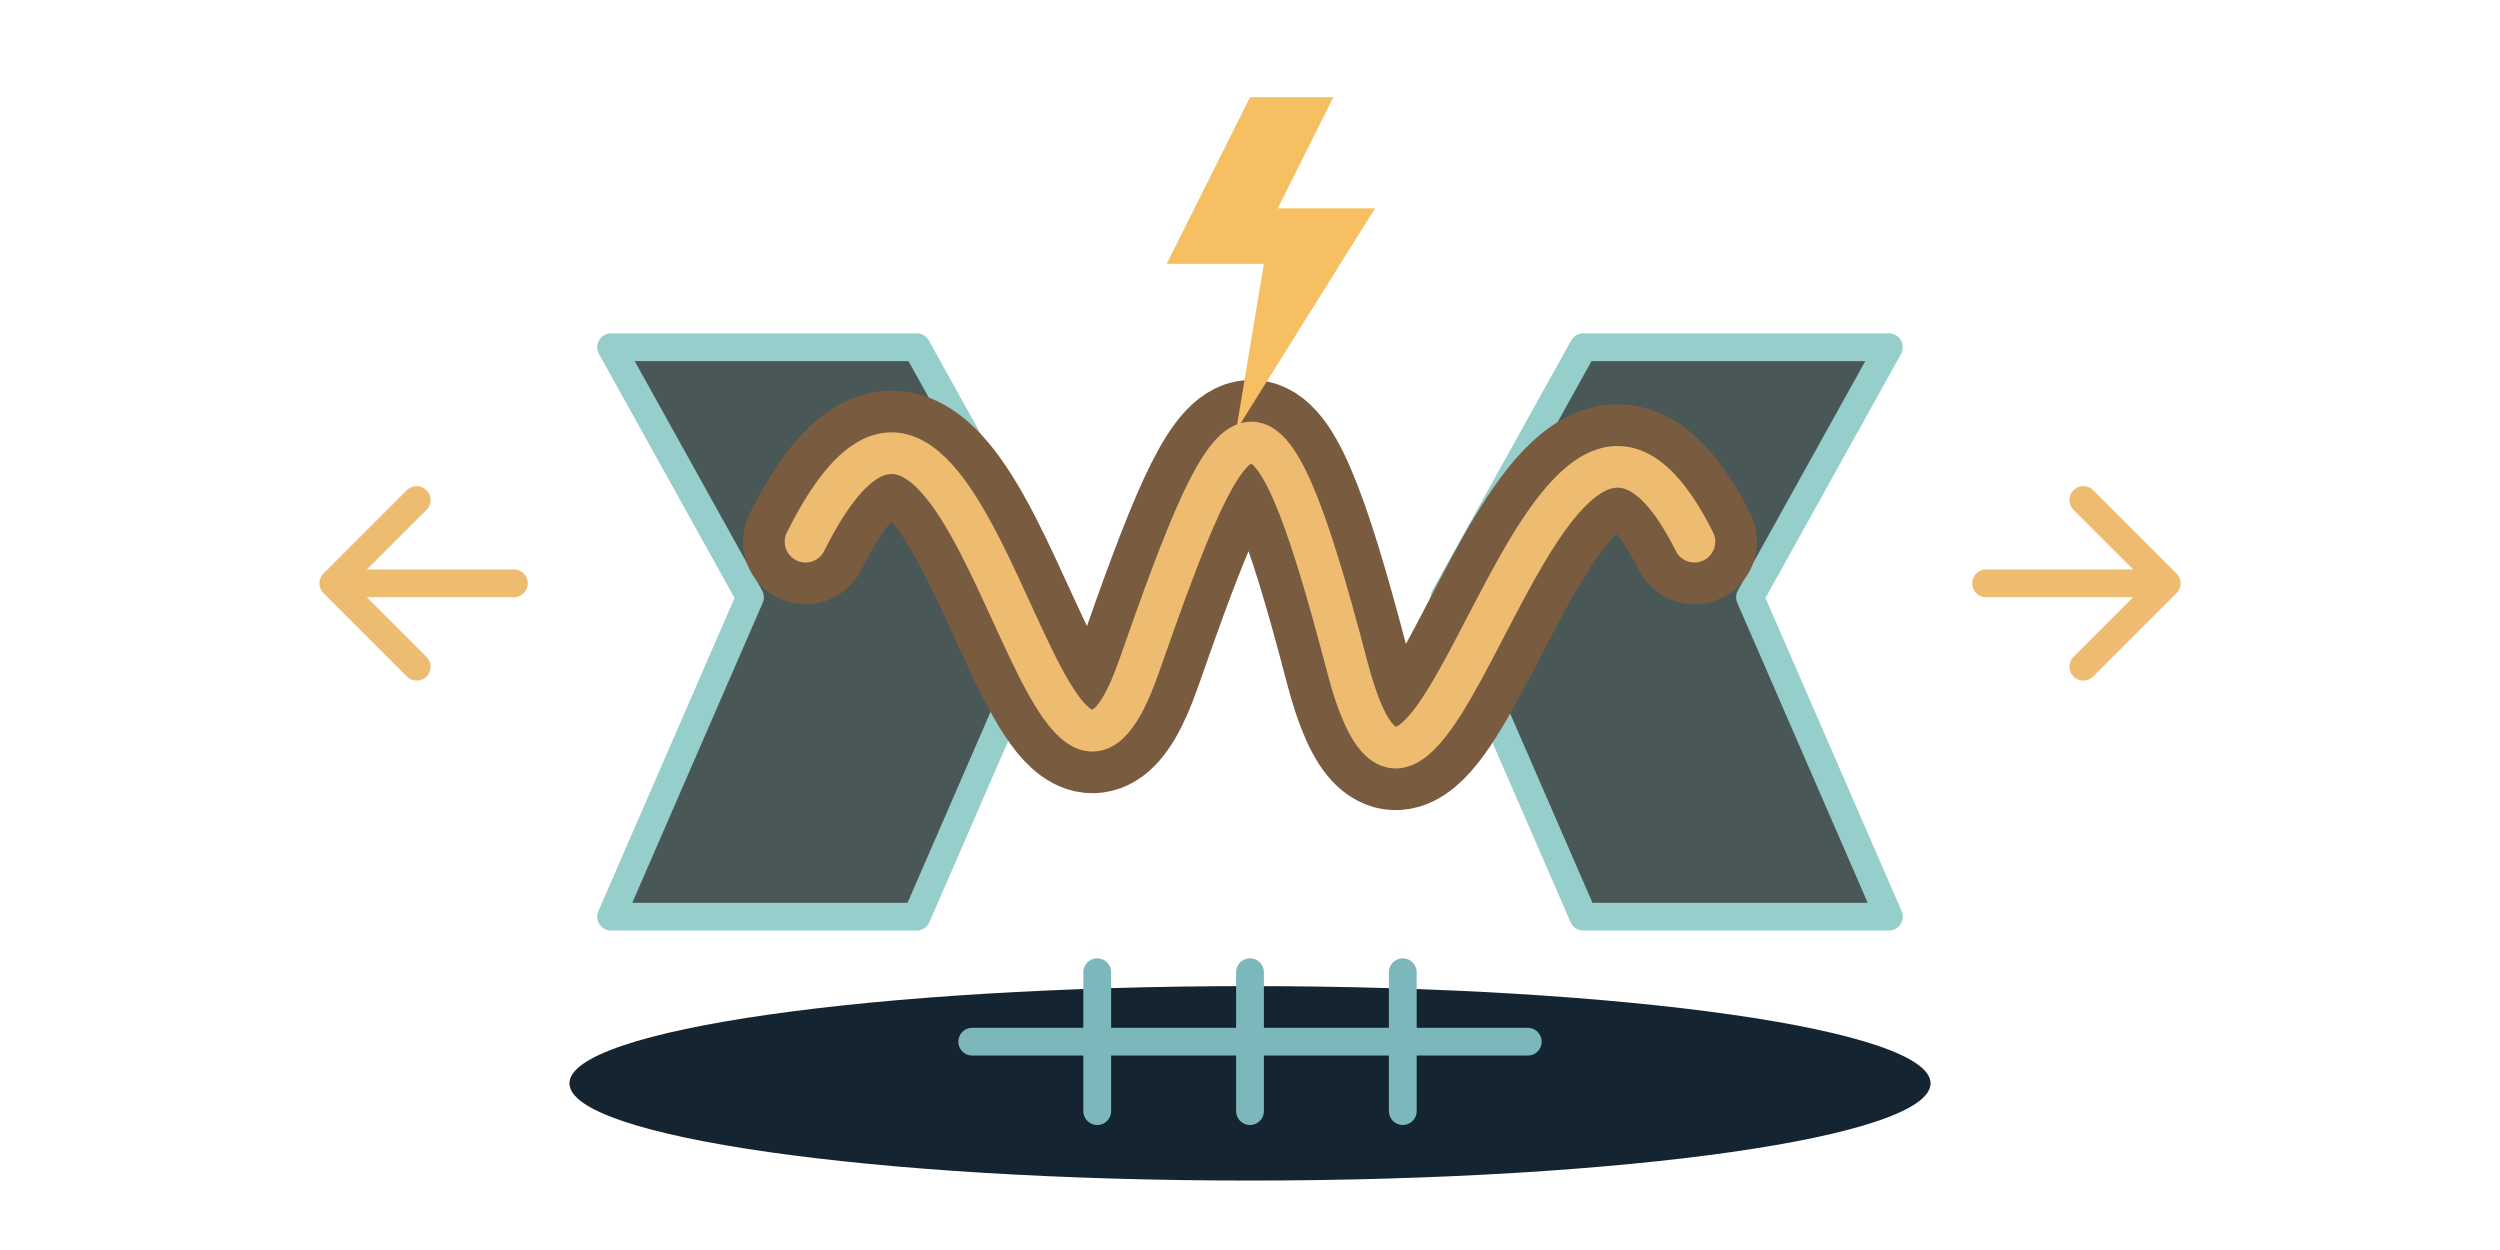
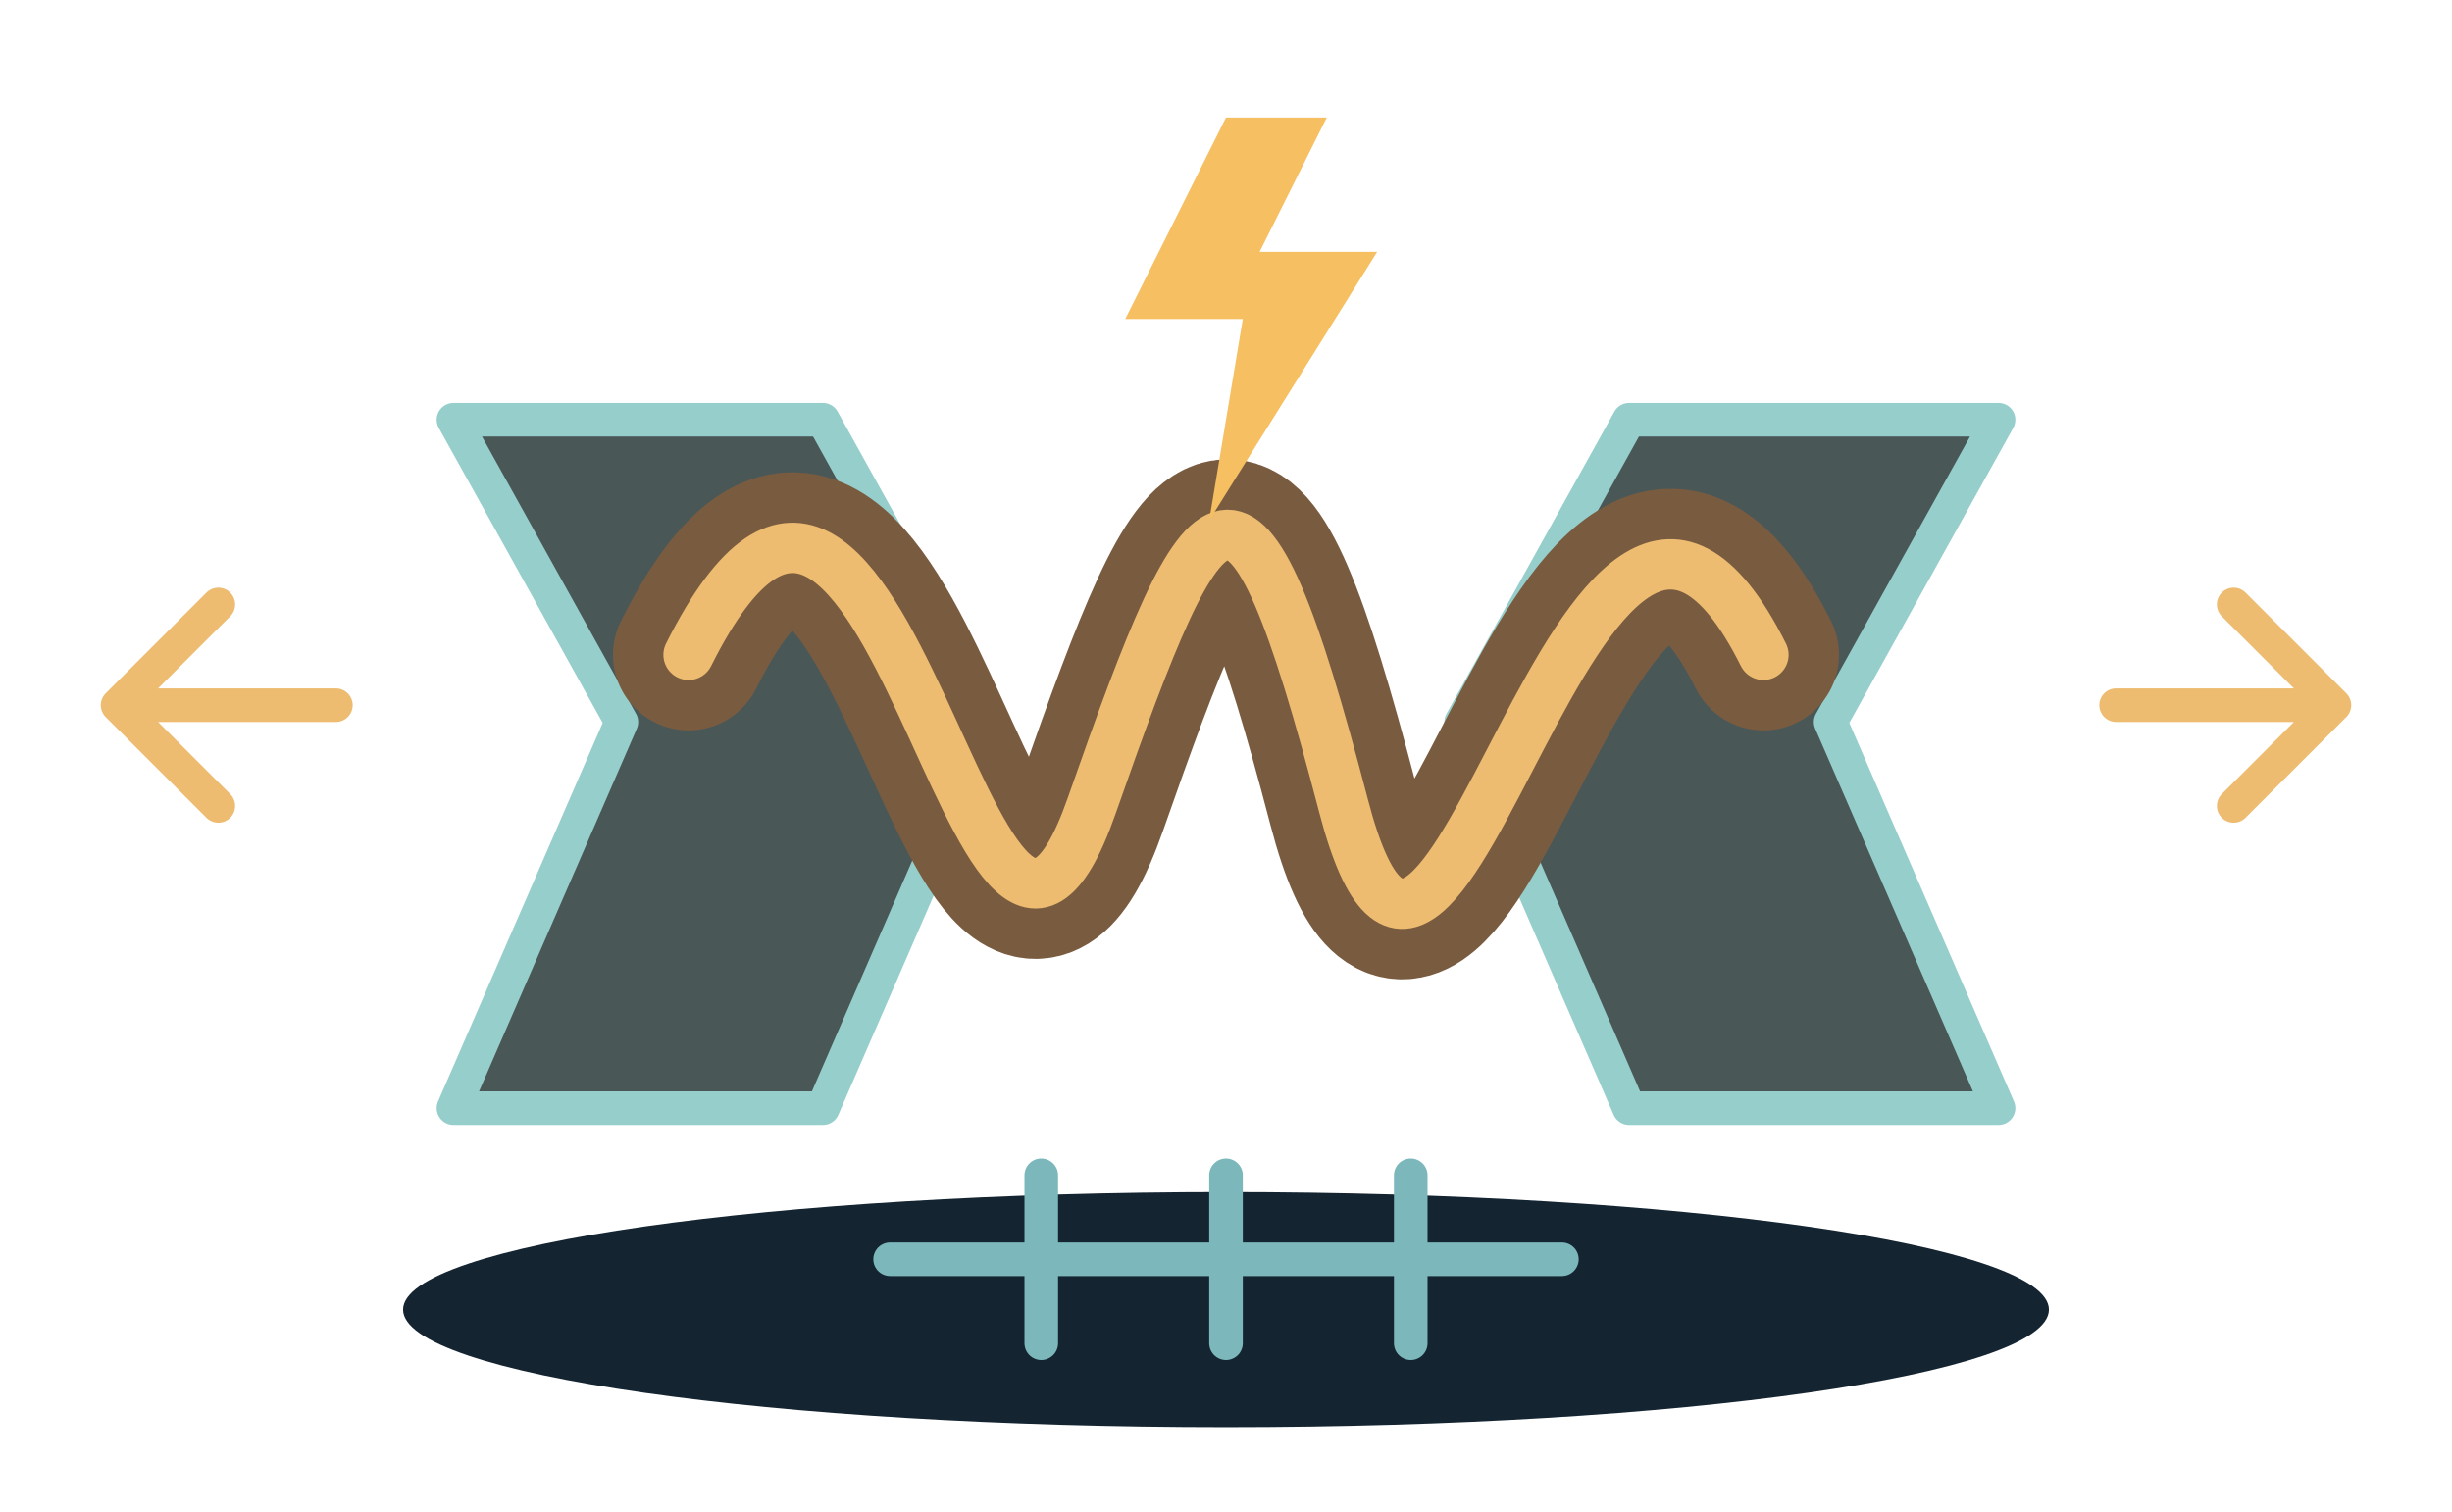
- <svg xmlns="http://www.w3.org/2000/svg" width="180" height="90" viewBox="0 0 180 90">
+ <svg xmlns="http://www.w3.org/2000/svg" width="146" height="90" viewBox="17 0 146 90">
  <ellipse cx="90" cy="78" rx="49" ry="7" fill="#142431" />
  <g stroke-width="2" stroke-linecap="round" stroke-linejoin="round">
    <path d="M44 25h22l10 18-10 23H44l10-23Zm92 0h-22l-10 18 10 23h22l-10-23Z" fill="#4a5757" stroke="#96cecb" />
    <path d="M58 39c12-24 17 29 24 9s9-23 15 0 14-31 25-9" fill="none" stroke="#795b40" stroke-width="9" />
    <path d="M58 39c12-24 17 29 24 9s9-23 15 0 14-31 25-9" fill="none" stroke="#edbc71" stroke-width="3" />
    <path d="m90 7-6 12h7l-2 12 10-16h-7l4-8Z" fill="#f5bf62" stroke="none" />
    <path d="m37 42-13 0 6-6m-6 6 6 6m113-6h13l-6-6m6 6-6 6" fill="none" stroke="#edbc71" />
    <path d="M70 75h40m-31-5v10m11-10v10m11-10v10" stroke="#7cb8bb" />
  </g>
</svg>
